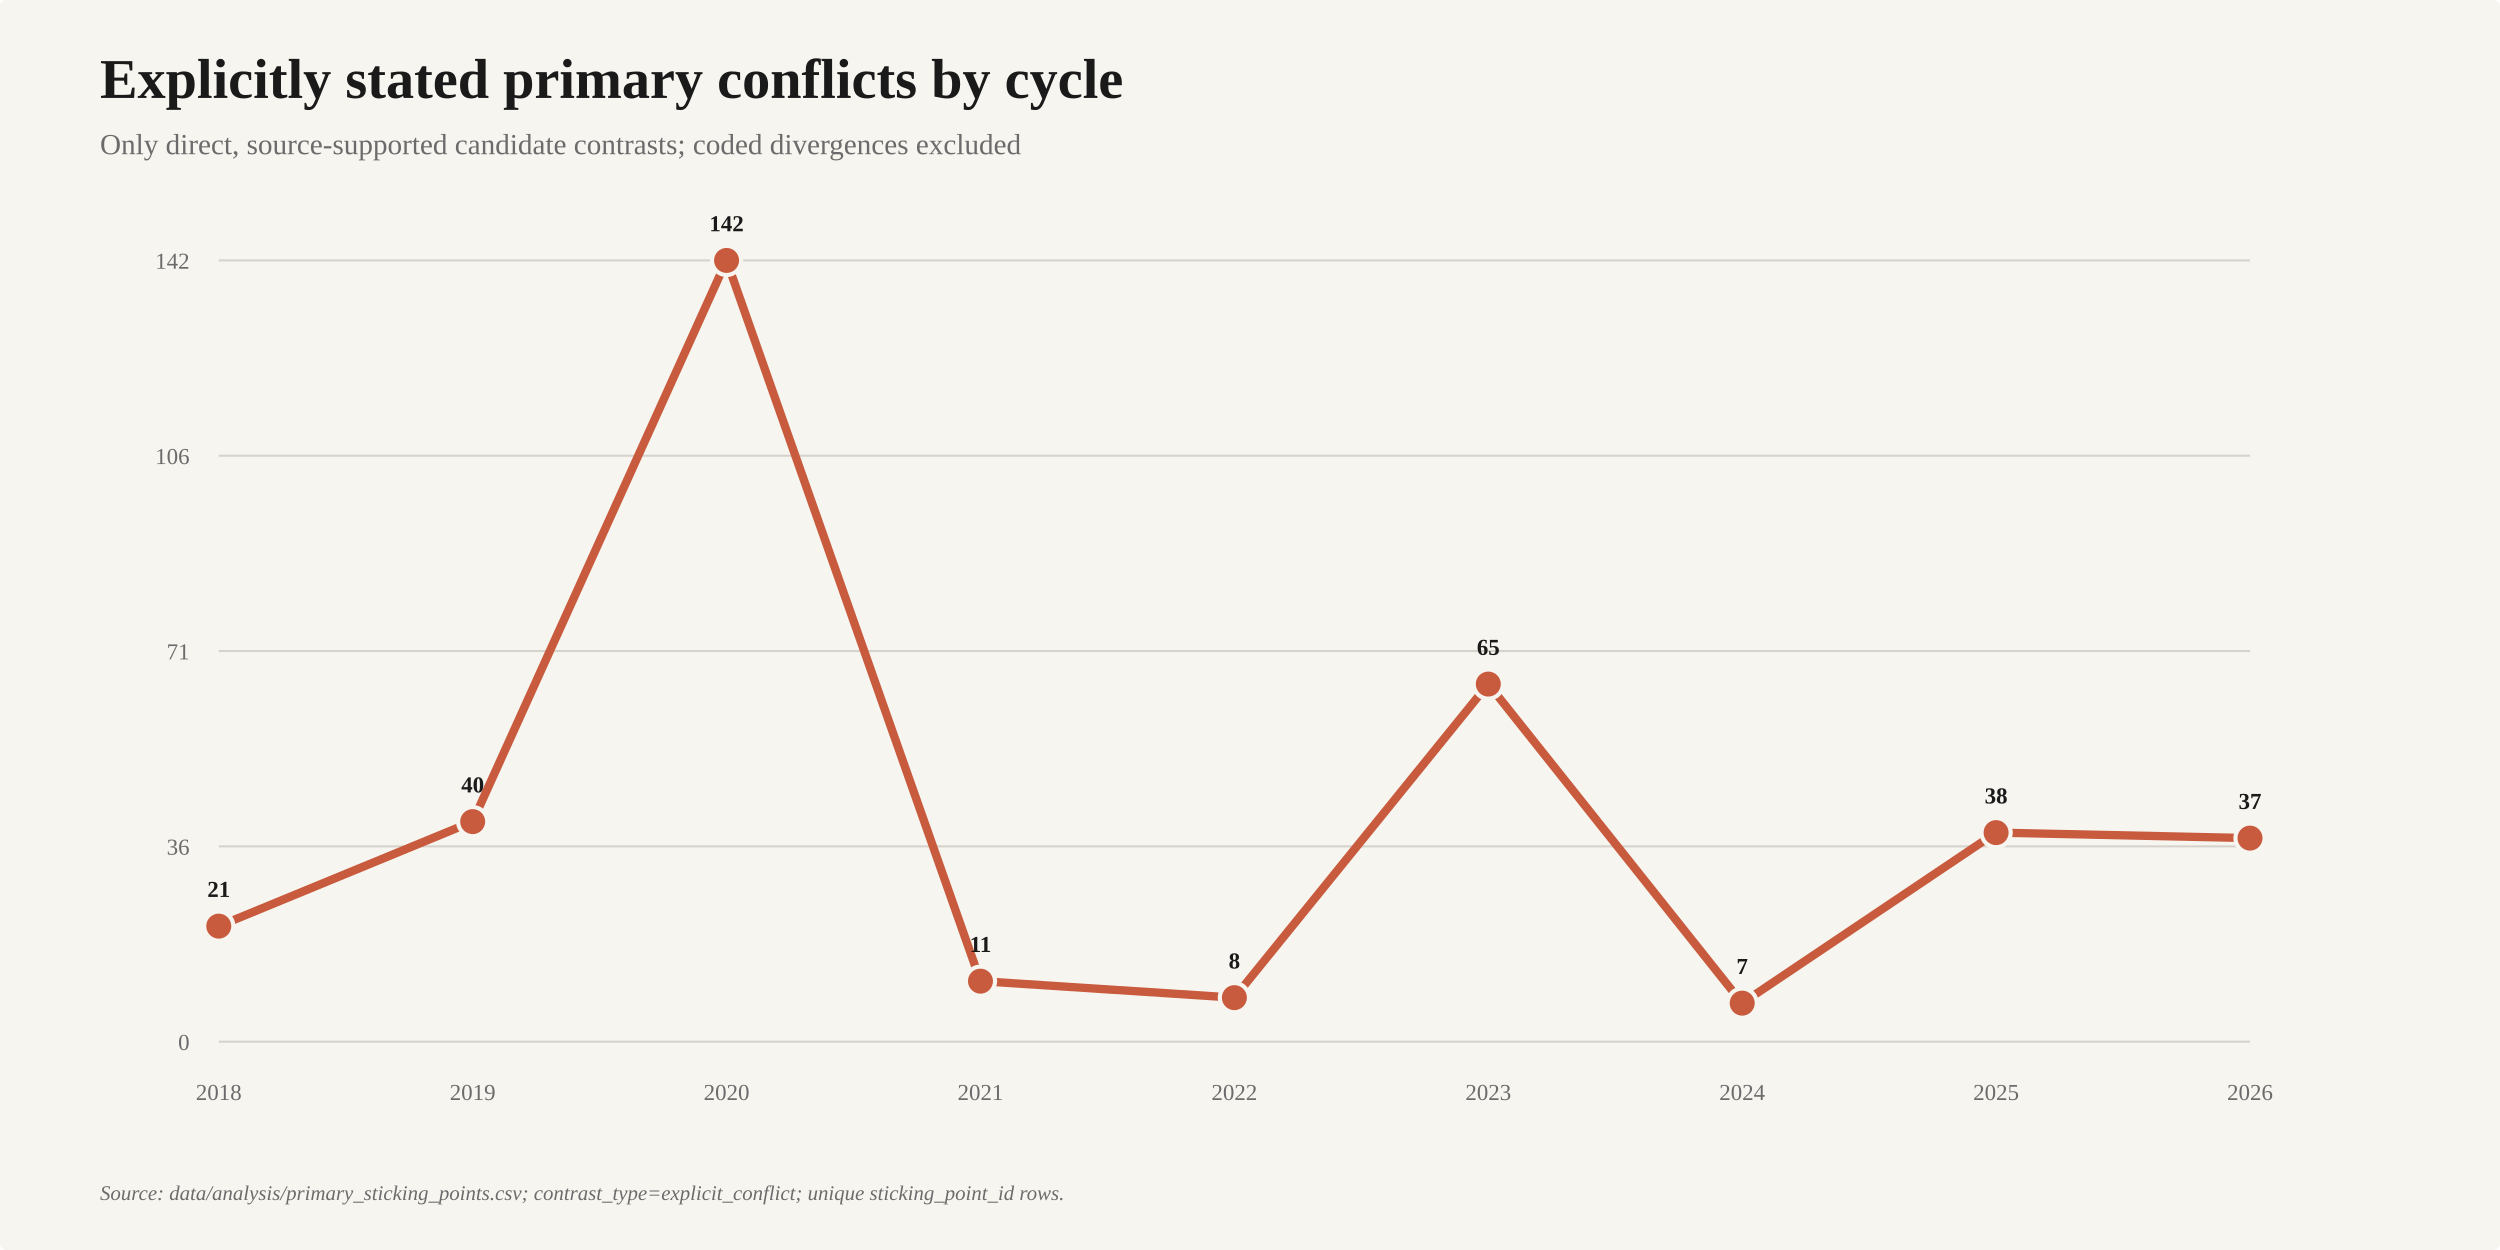
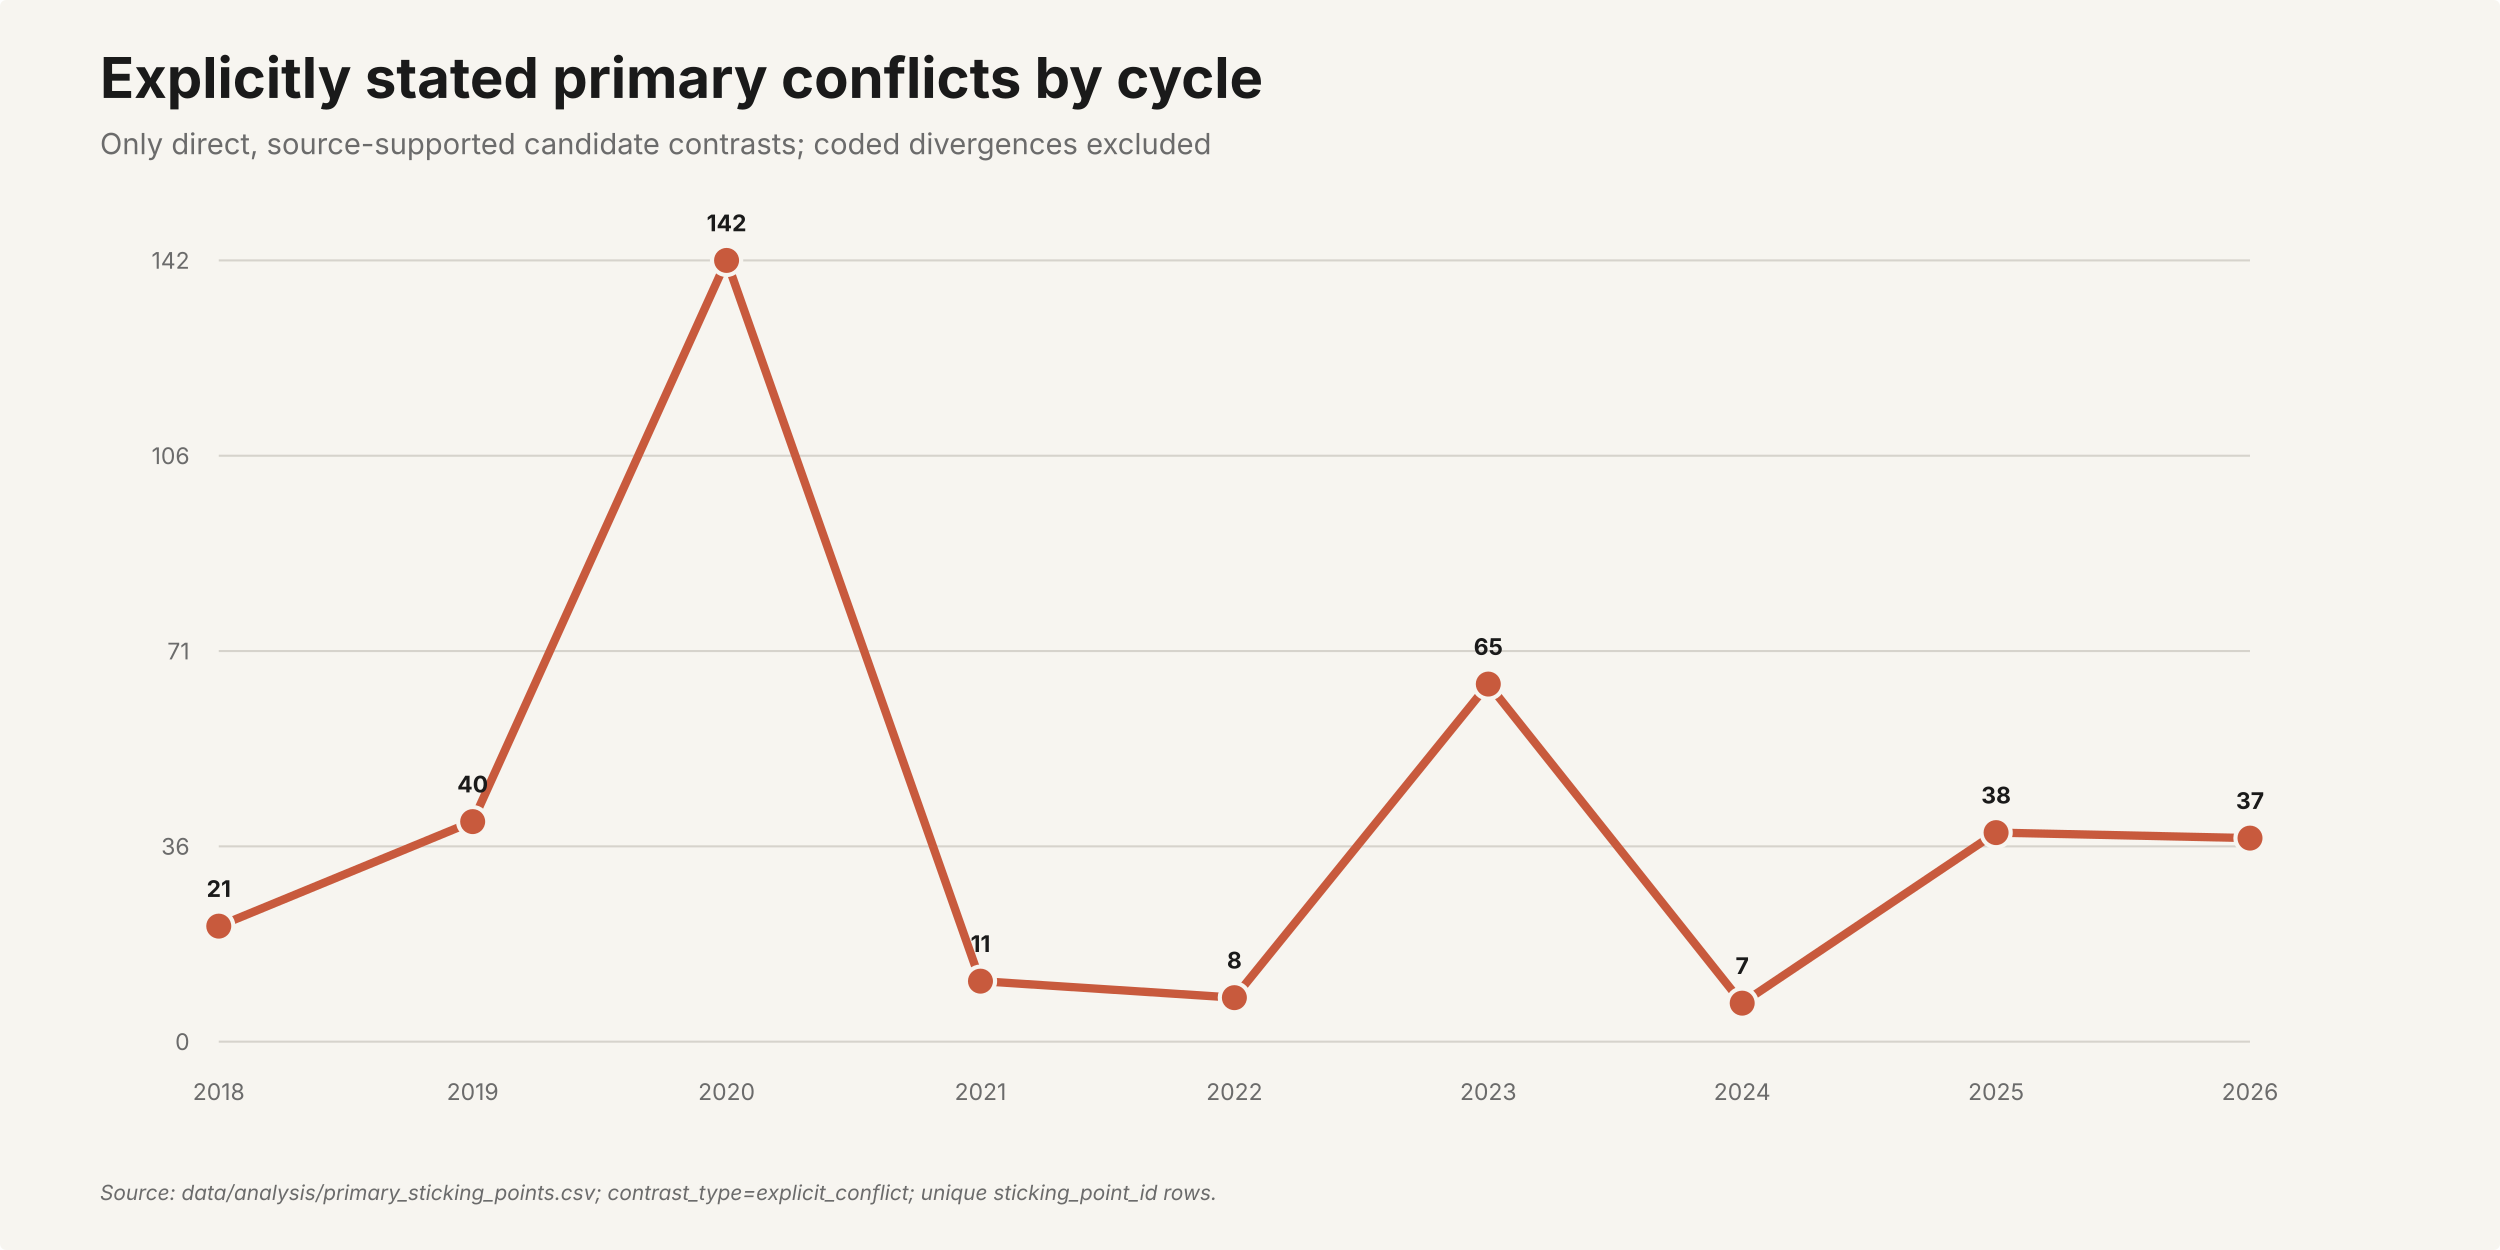
<svg xmlns="http://www.w3.org/2000/svg" width="1200" height="600" viewBox="0 0 1200 600">
  <rect x="0.00" y="0.00" width="1200.00" height="600.00" fill="#F7F5F0" rx="3" />
-   <text x="48" y="47" text-anchor="start" fill="#1A1A1A" font-family="Georgia, Times New Roman, serif" font-size="27px" font-weight="700" font-style="normal">Explicitly stated primary conflicts by cycle</text>
-   <text x="48" y="74" text-anchor="start" fill="#6B6B6B" font-family="Georgia, Times New Roman, serif" font-size="14px" font-weight="400" font-style="normal">Only direct, source-supported candidate contrasts; coded divergences excluded</text>
+   <text x="48" y="47" text-anchor="start" fill="#1A1A1A" font-family="Inter, Arial, Helvetica, sans-serif" font-size="27px" font-weight="700" font-style="normal">Explicitly stated primary conflicts by cycle</text>
+   <text x="48" y="74" text-anchor="start" fill="#6B6B6B" font-family="Inter, Arial, Helvetica, sans-serif" font-size="14px" font-weight="400" font-style="normal">Only direct, source-supported candidate contrasts; coded divergences excluded</text>
  <line x1="105" y1="500.0" x2="1080" y2="500.0" stroke="#D6D3CC" stroke-width="1" />
-   <text x="91" y="504.0" text-anchor="end" fill="#6B6B6B" font-family="Georgia, Times New Roman, serif" font-size="11px" font-weight="400" font-style="normal">0</text>
+   <text x="91" y="504.0" text-anchor="end" fill="#6B6B6B" font-family="Inter, Arial, Helvetica, sans-serif" font-size="11px" font-weight="400" font-style="normal">0</text>
  <line x1="105" y1="406.25" x2="1080" y2="406.25" stroke="#D6D3CC" stroke-width="1" />
-   <text x="91" y="410.25" text-anchor="end" fill="#6B6B6B" font-family="Georgia, Times New Roman, serif" font-size="11px" font-weight="400" font-style="normal">36</text>
+   <text x="91" y="410.25" text-anchor="end" fill="#6B6B6B" font-family="Inter, Arial, Helvetica, sans-serif" font-size="11px" font-weight="400" font-style="normal">36</text>
  <line x1="105" y1="312.5" x2="1080" y2="312.5" stroke="#D6D3CC" stroke-width="1" />
-   <text x="91" y="316.5" text-anchor="end" fill="#6B6B6B" font-family="Georgia, Times New Roman, serif" font-size="11px" font-weight="400" font-style="normal">71</text>
+   <text x="91" y="316.5" text-anchor="end" fill="#6B6B6B" font-family="Inter, Arial, Helvetica, sans-serif" font-size="11px" font-weight="400" font-style="normal">71</text>
  <line x1="105" y1="218.75" x2="1080" y2="218.75" stroke="#D6D3CC" stroke-width="1" />
-   <text x="91" y="222.75" text-anchor="end" fill="#6B6B6B" font-family="Georgia, Times New Roman, serif" font-size="11px" font-weight="400" font-style="normal">106</text>
+   <text x="91" y="222.75" text-anchor="end" fill="#6B6B6B" font-family="Inter, Arial, Helvetica, sans-serif" font-size="11px" font-weight="400" font-style="normal">106</text>
  <line x1="105" y1="125.0" x2="1080" y2="125.0" stroke="#D6D3CC" stroke-width="1" />
-   <text x="91" y="129.0" text-anchor="end" fill="#6B6B6B" font-family="Georgia, Times New Roman, serif" font-size="11px" font-weight="400" font-style="normal">142</text>
-   <text x="105.0" y="528" text-anchor="middle" fill="#6B6B6B" font-family="Georgia, Times New Roman, serif" font-size="11px" font-weight="400" font-style="normal">2018</text>
-   <text x="226.875" y="528" text-anchor="middle" fill="#6B6B6B" font-family="Georgia, Times New Roman, serif" font-size="11px" font-weight="400" font-style="normal">2019</text>
-   <text x="348.75" y="528" text-anchor="middle" fill="#6B6B6B" font-family="Georgia, Times New Roman, serif" font-size="11px" font-weight="400" font-style="normal">2020</text>
-   <text x="470.625" y="528" text-anchor="middle" fill="#6B6B6B" font-family="Georgia, Times New Roman, serif" font-size="11px" font-weight="400" font-style="normal">2021</text>
-   <text x="592.5" y="528" text-anchor="middle" fill="#6B6B6B" font-family="Georgia, Times New Roman, serif" font-size="11px" font-weight="400" font-style="normal">2022</text>
-   <text x="714.375" y="528" text-anchor="middle" fill="#6B6B6B" font-family="Georgia, Times New Roman, serif" font-size="11px" font-weight="400" font-style="normal">2023</text>
-   <text x="836.25" y="528" text-anchor="middle" fill="#6B6B6B" font-family="Georgia, Times New Roman, serif" font-size="11px" font-weight="400" font-style="normal">2024</text>
-   <text x="958.125" y="528" text-anchor="middle" fill="#6B6B6B" font-family="Georgia, Times New Roman, serif" font-size="11px" font-weight="400" font-style="normal">2025</text>
-   <text x="1080.0" y="528" text-anchor="middle" fill="#6B6B6B" font-family="Georgia, Times New Roman, serif" font-size="11px" font-weight="400" font-style="normal">2026</text>
+   <text x="91" y="129.0" text-anchor="end" fill="#6B6B6B" font-family="Inter, Arial, Helvetica, sans-serif" font-size="11px" font-weight="400" font-style="normal">142</text>
+   <text x="105.0" y="528" text-anchor="middle" fill="#6B6B6B" font-family="Inter, Arial, Helvetica, sans-serif" font-size="11px" font-weight="400" font-style="normal">2018</text>
+   <text x="226.875" y="528" text-anchor="middle" fill="#6B6B6B" font-family="Inter, Arial, Helvetica, sans-serif" font-size="11px" font-weight="400" font-style="normal">2019</text>
+   <text x="348.75" y="528" text-anchor="middle" fill="#6B6B6B" font-family="Inter, Arial, Helvetica, sans-serif" font-size="11px" font-weight="400" font-style="normal">2020</text>
+   <text x="470.625" y="528" text-anchor="middle" fill="#6B6B6B" font-family="Inter, Arial, Helvetica, sans-serif" font-size="11px" font-weight="400" font-style="normal">2021</text>
+   <text x="592.5" y="528" text-anchor="middle" fill="#6B6B6B" font-family="Inter, Arial, Helvetica, sans-serif" font-size="11px" font-weight="400" font-style="normal">2022</text>
+   <text x="714.375" y="528" text-anchor="middle" fill="#6B6B6B" font-family="Inter, Arial, Helvetica, sans-serif" font-size="11px" font-weight="400" font-style="normal">2023</text>
+   <text x="836.25" y="528" text-anchor="middle" fill="#6B6B6B" font-family="Inter, Arial, Helvetica, sans-serif" font-size="11px" font-weight="400" font-style="normal">2024</text>
+   <text x="958.125" y="528" text-anchor="middle" fill="#6B6B6B" font-family="Inter, Arial, Helvetica, sans-serif" font-size="11px" font-weight="400" font-style="normal">2025</text>
+   <text x="1080.0" y="528" text-anchor="middle" fill="#6B6B6B" font-family="Inter, Arial, Helvetica, sans-serif" font-size="11px" font-weight="400" font-style="normal">2026</text>
  <polyline points="105.00,444.54 226.88,394.37 348.75,125.00 470.62,470.95 592.50,478.87 714.38,328.35 836.25,481.51 958.12,399.65 1080.00,402.29" fill="none" stroke="#C85A3D" stroke-width="4" stroke-linejoin="round" />
  <circle cx="105.00" cy="444.54" r="7.00" fill="#C85A3D" stroke="#F7F5F0" stroke-width="2" />
-   <text x="105.0" y="430.542" text-anchor="middle" fill="#1A1A1A" font-family="Georgia, Times New Roman, serif" font-size="11px" font-weight="700" font-style="normal">21</text>
+   <text x="105.0" y="430.542" text-anchor="middle" fill="#1A1A1A" font-family="Inter, Arial, Helvetica, sans-serif" font-size="11px" font-weight="700" font-style="normal">21</text>
  <circle cx="226.88" cy="394.37" r="7.00" fill="#C85A3D" stroke="#F7F5F0" stroke-width="2" />
-   <text x="226.875" y="380.366" text-anchor="middle" fill="#1A1A1A" font-family="Georgia, Times New Roman, serif" font-size="11px" font-weight="700" font-style="normal">40</text>
+   <text x="226.875" y="380.366" text-anchor="middle" fill="#1A1A1A" font-family="Inter, Arial, Helvetica, sans-serif" font-size="11px" font-weight="700" font-style="normal">40</text>
  <circle cx="348.75" cy="125.00" r="7.00" fill="#C85A3D" stroke="#F7F5F0" stroke-width="2" />
-   <text x="348.75" y="111.0" text-anchor="middle" fill="#1A1A1A" font-family="Georgia, Times New Roman, serif" font-size="11px" font-weight="700" font-style="normal">142</text>
+   <text x="348.75" y="111.0" text-anchor="middle" fill="#1A1A1A" font-family="Inter, Arial, Helvetica, sans-serif" font-size="11px" font-weight="700" font-style="normal">142</text>
  <circle cx="470.62" cy="470.95" r="7.00" fill="#C85A3D" stroke="#F7F5F0" stroke-width="2" />
-   <text x="470.625" y="456.951" text-anchor="middle" fill="#1A1A1A" font-family="Georgia, Times New Roman, serif" font-size="11px" font-weight="700" font-style="normal">11</text>
+   <text x="470.625" y="456.951" text-anchor="middle" fill="#1A1A1A" font-family="Inter, Arial, Helvetica, sans-serif" font-size="11px" font-weight="700" font-style="normal">11</text>
  <circle cx="592.50" cy="478.87" r="7.00" fill="#C85A3D" stroke="#F7F5F0" stroke-width="2" />
-   <text x="592.5" y="464.873" text-anchor="middle" fill="#1A1A1A" font-family="Georgia, Times New Roman, serif" font-size="11px" font-weight="700" font-style="normal">8</text>
+   <text x="592.5" y="464.873" text-anchor="middle" fill="#1A1A1A" font-family="Inter, Arial, Helvetica, sans-serif" font-size="11px" font-weight="700" font-style="normal">8</text>
  <circle cx="714.38" cy="328.35" r="7.00" fill="#C85A3D" stroke="#F7F5F0" stroke-width="2" />
-   <text x="714.375" y="314.345" text-anchor="middle" fill="#1A1A1A" font-family="Georgia, Times New Roman, serif" font-size="11px" font-weight="700" font-style="normal">65</text>
+   <text x="714.375" y="314.345" text-anchor="middle" fill="#1A1A1A" font-family="Inter, Arial, Helvetica, sans-serif" font-size="11px" font-weight="700" font-style="normal">65</text>
  <circle cx="836.25" cy="481.51" r="7.00" fill="#C85A3D" stroke="#F7F5F0" stroke-width="2" />
-   <text x="836.25" y="467.514" text-anchor="middle" fill="#1A1A1A" font-family="Georgia, Times New Roman, serif" font-size="11px" font-weight="700" font-style="normal">7</text>
+   <text x="836.25" y="467.514" text-anchor="middle" fill="#1A1A1A" font-family="Inter, Arial, Helvetica, sans-serif" font-size="11px" font-weight="700" font-style="normal">7</text>
  <circle cx="958.12" cy="399.65" r="7.00" fill="#C85A3D" stroke="#F7F5F0" stroke-width="2" />
-   <text x="958.125" y="385.648" text-anchor="middle" fill="#1A1A1A" font-family="Georgia, Times New Roman, serif" font-size="11px" font-weight="700" font-style="normal">38</text>
+   <text x="958.125" y="385.648" text-anchor="middle" fill="#1A1A1A" font-family="Inter, Arial, Helvetica, sans-serif" font-size="11px" font-weight="700" font-style="normal">38</text>
  <circle cx="1080.00" cy="402.29" r="7.00" fill="#C85A3D" stroke="#F7F5F0" stroke-width="2" />
-   <text x="1080.0" y="388.289" text-anchor="middle" fill="#1A1A1A" font-family="Georgia, Times New Roman, serif" font-size="11px" font-weight="700" font-style="normal">37</text>
-   <text x="48" y="576" text-anchor="start" fill="#6B6B6B" font-family="Georgia, Times New Roman, serif" font-size="10px" font-weight="400" font-style="italic">Source: data/analysis/primary_sticking_points.csv; contrast_type=explicit_conflict; unique sticking_point_id rows.</text>
+   <text x="1080.0" y="388.289" text-anchor="middle" fill="#1A1A1A" font-family="Inter, Arial, Helvetica, sans-serif" font-size="11px" font-weight="700" font-style="normal">37</text>
+   <text x="48" y="576" text-anchor="start" fill="#6B6B6B" font-family="Inter, Arial, Helvetica, sans-serif" font-size="10px" font-weight="400" font-style="italic">Source: data/analysis/primary_sticking_points.csv; contrast_type=explicit_conflict; unique sticking_point_id rows.</text>
</svg>
